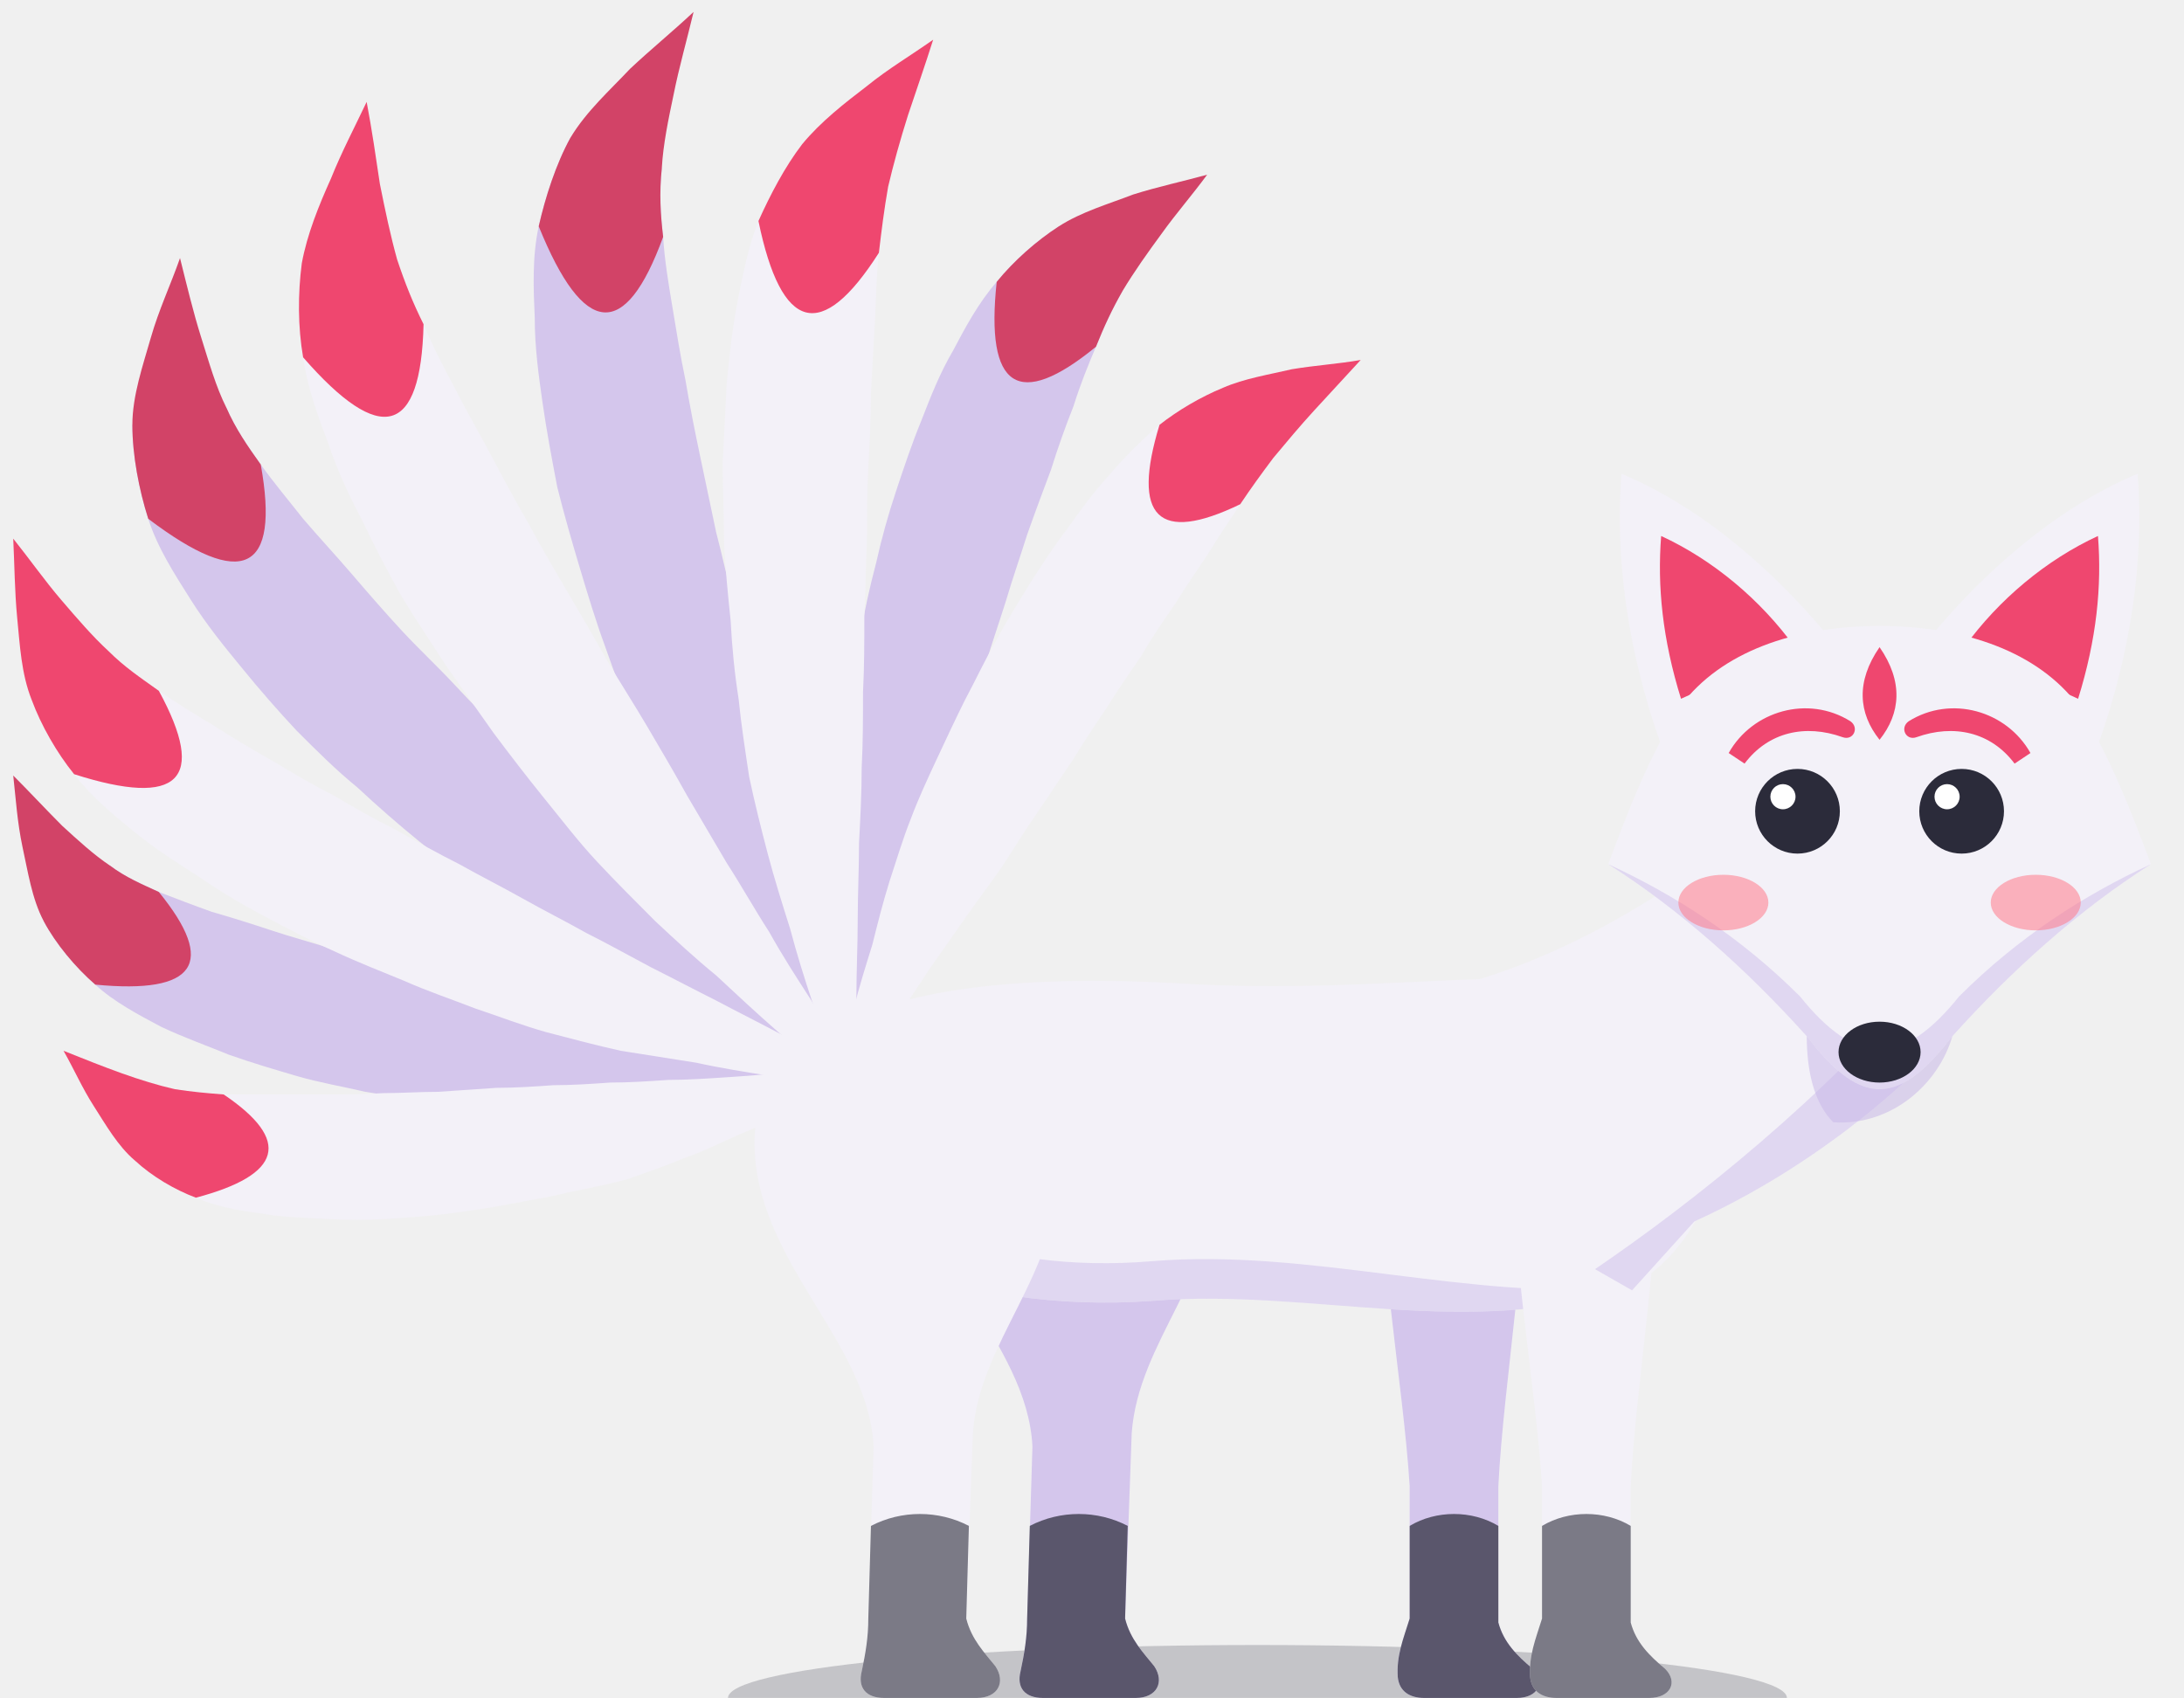
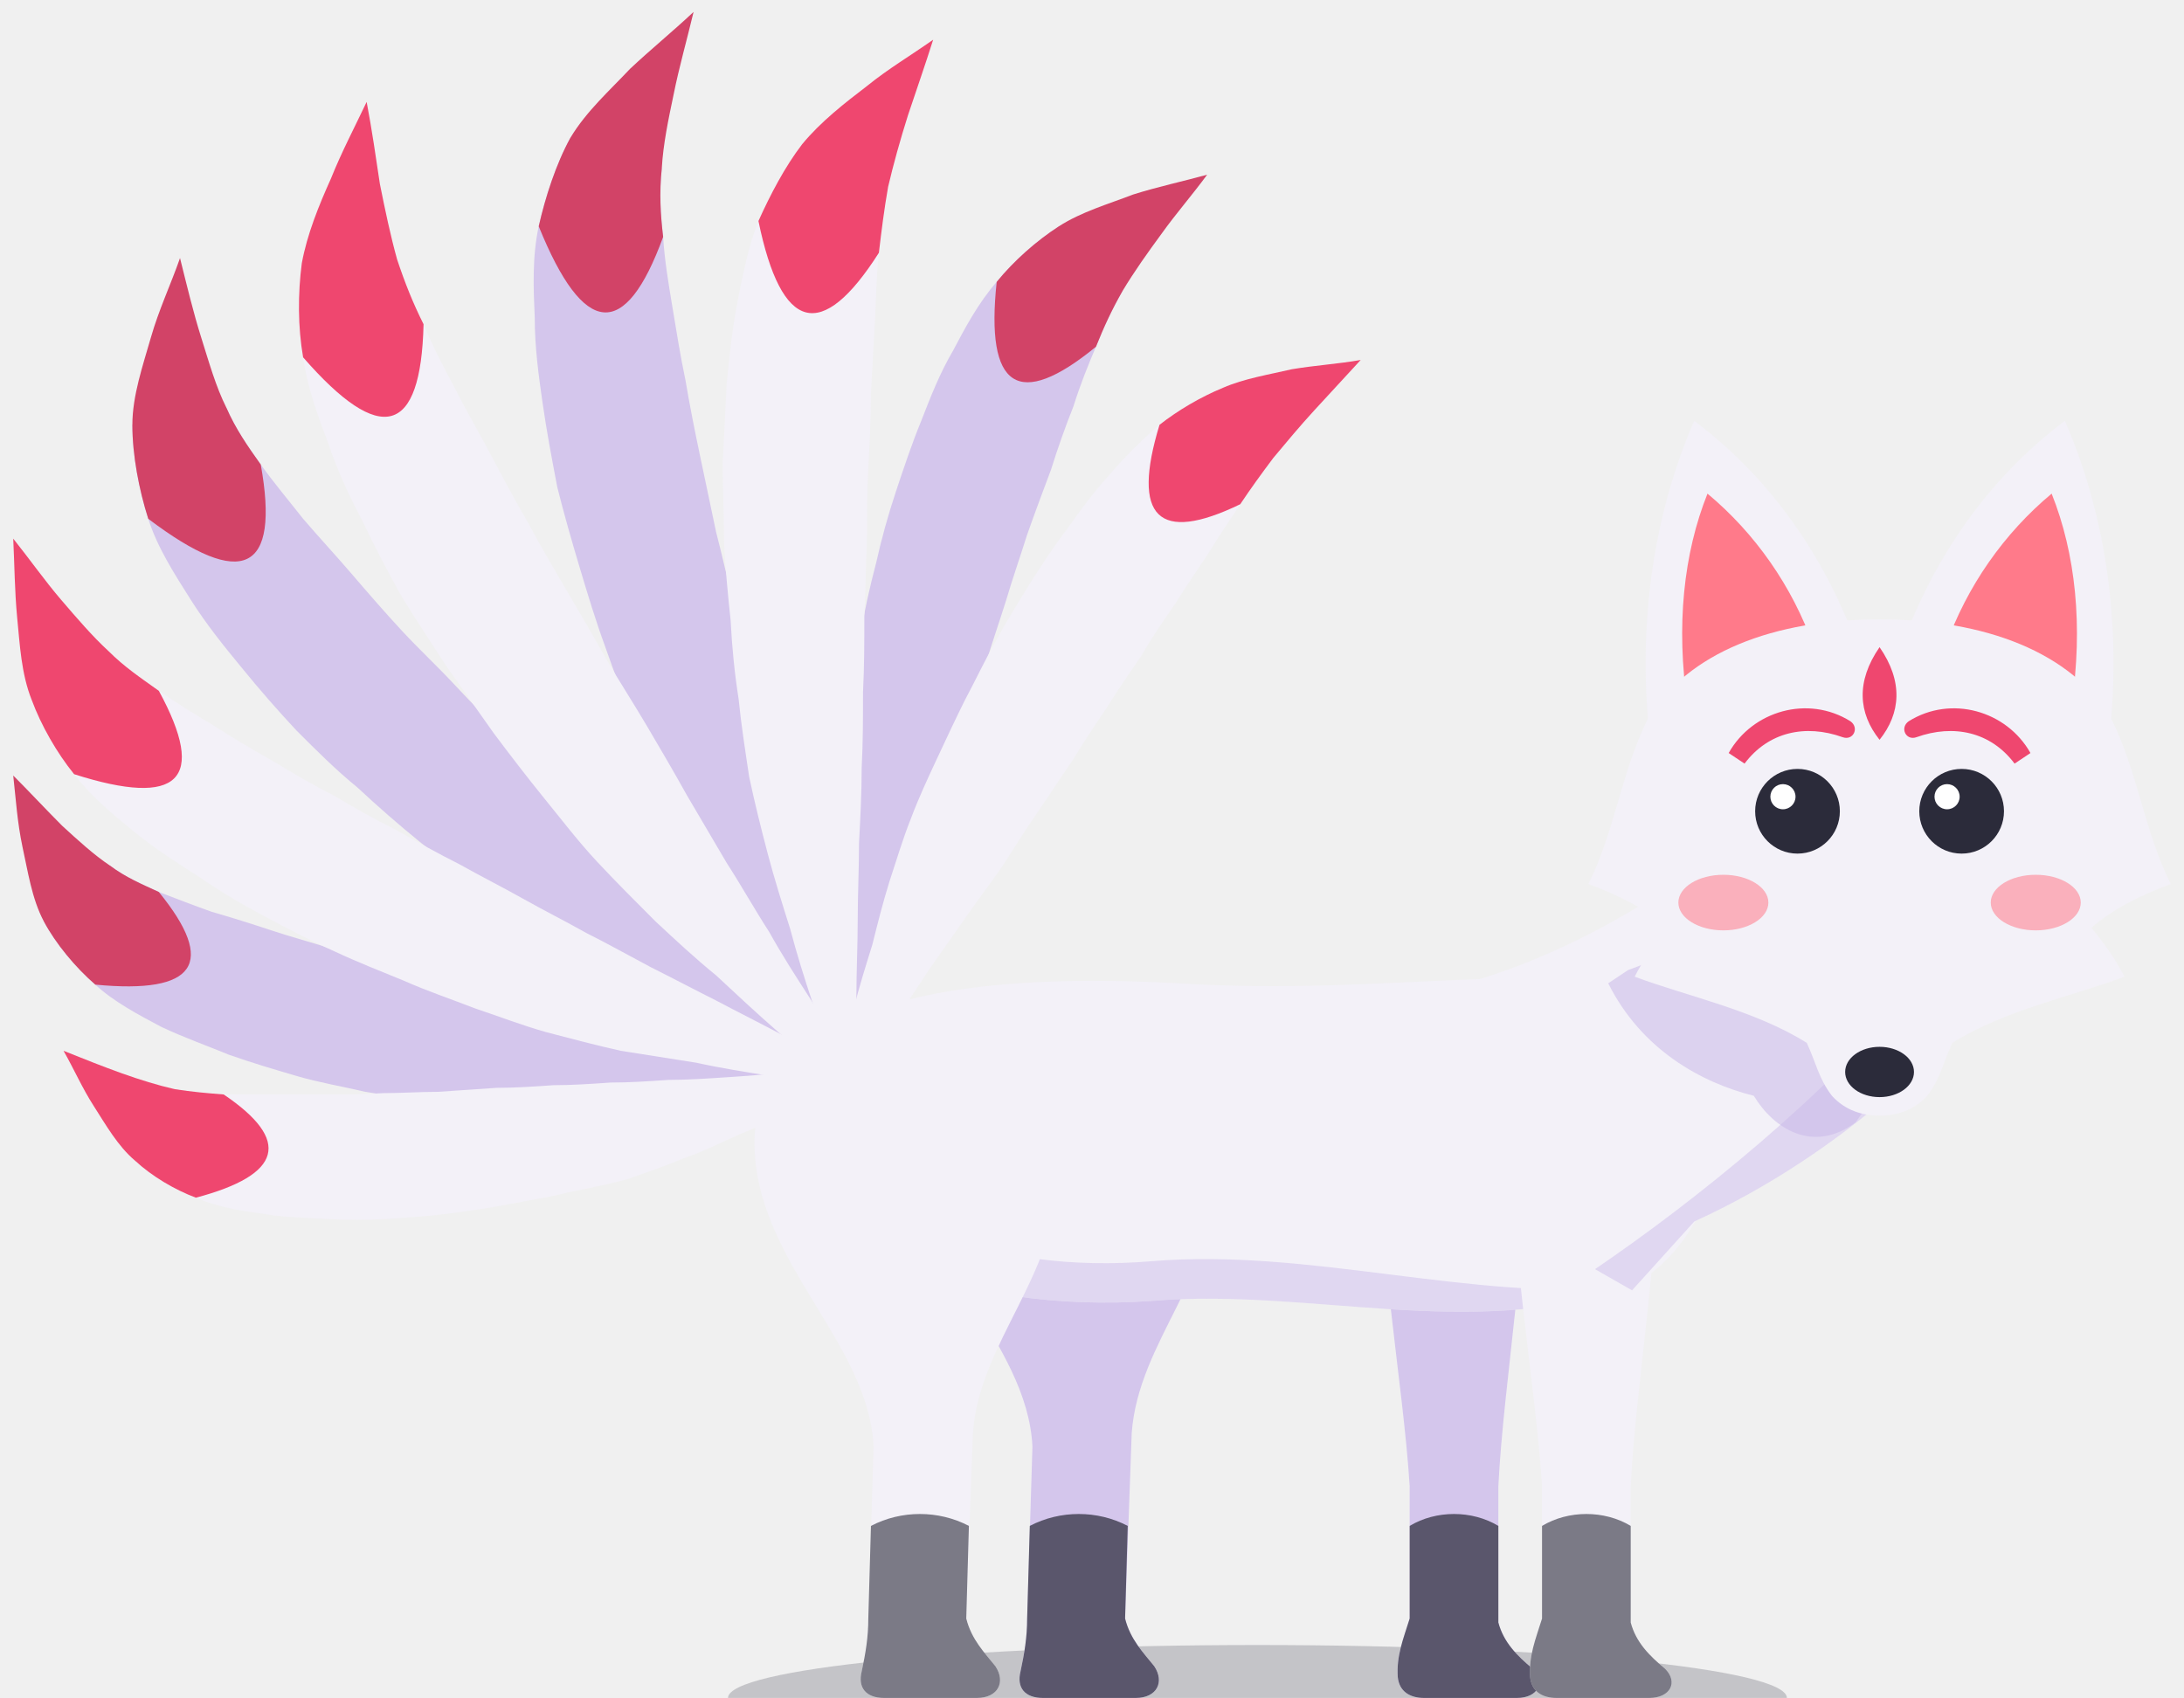
<svg xmlns="http://www.w3.org/2000/svg" viewBox="-7 -18.3 165 128.3">
  <path d="M48 110A40 4 0 0 1 128 110Z" fill="#2b2b3a" opacity="0.22" />
  <path d="M97 64C97 76 99 86 99.5 94L99.5 104C99 105.6 98.5 106.8 98.6 108.4C98.7 109.5 99.5 110 100.6 110L107.6 110C109.2 110 109.8 108.8 108.8 107.8C107.6 106.8 106.6 105.8 106.2 104.3L106.2 94C106.6 86 108.5 76 108.5 64Z" fill="#f3f1f8" />
  <path d="M97 64C97 76 99 86 99.5 94L99.5 104C99 105.6 98.5 106.8 98.6 108.4C98.7 109.5 99.5 110 100.6 110L107.6 110C109.2 110 109.8 108.8 108.8 107.8C107.6 106.8 106.6 105.8 106.2 104.3L106.2 94C106.6 86 108.5 76 108.5 64Z" fill="#c9b8e8" opacity="0.75" />
  <path d="M99.5 97C101.5 95.8 104.2 95.8 106.2 97L106.2 104.3C106.6 105.8 107.6 106.8 108.8 107.8C109.8 108.8 109.2 110 107.6 110L100.6 110C99.5 110 98.7 109.5 98.6 108.4C98.5 106.8 99 105.6 99.5 104Z" fill="#2b2b3a" opacity="0.72" />
  <path d="M62 68C62 56 84 58 85 70C85 78 79 83 78.5 90L78 104C78.4 105.6 79.4 106.6 80.2 107.6C81 108.8 80.4 110 78.8 110L71.8 110C70.4 110 69.8 109.2 70.1 108C70.4 106.6 70.6 105.4 70.6 104L71 91C70.6 83 62 77 62 68Z" fill="#f3f1f8" />
  <path d="M62 68C62 56 84 58 85 70C85 78 79 83 78.5 90L78 104C78.4 105.6 79.4 106.6 80.2 107.6C81 108.8 80.4 110 78.8 110L71.8 110C70.4 110 69.8 109.2 70.1 108C70.4 106.6 70.6 105.4 70.6 104L71 91C70.6 83 62 77 62 68Z" fill="#c9b8e8" opacity="0.75" />
  <path d="M70.8 97C73.1 95.8 75.9 95.8 78.2 97L78 104C78.4 105.6 79.4 106.6 80.2 107.6C81 108.8 80.4 110 78.8 110L71.8 110C70.4 110 69.8 109.2 70.1 108C70.4 106.6 70.6 105.4 70.6 104Z" fill="#2b2b3a" opacity="0.72" />
  <g>
    <g class="mythical-tail" style="transform-box: fill-box; transform-origin: 4.0% 97.3%">
      <path d="M56.8 64.9C57 64.9 57.3 64.3 57.7 63.1C58.2 61.9 58.7 59.6 59.2 57.8C59.7 56 60.3 54.3 60.8 52.6C61.4 50.8 61.9 49.1 62.5 47.4C63 45.7 63.6 44 64.1 42.3C64.7 40.6 65.2 38.9 65.8 37.2C66.3 35.5 66.8 33.8 67.4 32.1C67.9 30.4 68.5 28.7 69 27.1C69.5 25.4 70.1 23.7 70.6 22.1C71.2 20.4 71.8 18.8 72.4 17.2C72.9 15.6 73.5 13.9 74.1 12.4C74.6 10.8 75.2 9.3 75.8 7.9C76.4 6.4 77 5.1 77.8 3.7Q75.4 1.2 73 -1.2C71.3 -0.1 69.6 1.4 68.3 3C66.9 4.6 65.9 6.5 65 8.2C64 9.9 63.3 11.7 62.6 13.5C61.9 15.2 61.3 17 60.7 18.8C60.1 20.6 59.6 22.4 59.2 24.2C58.7 26.1 58.3 27.9 58 29.7C57.6 31.5 57.3 33.3 57 35.1C56.7 37 56.4 38.8 56.2 40.7C56 42.5 55.9 44.4 55.9 46.3C55.8 48.1 55.9 50 55.9 51.9C55.9 53.7 55.9 55.5 56 57.4C56 59.2 56.1 61.7 56.3 62.9C56.4 64.2 56.5 64.9 56.8 64.9Z" fill="#d4c6ec" />
      <path d="M75.8 7.9C76.4 6.4 77 5.1 77.8 3.7C78.7 2.2 79.7 0.8 80.8 -0.7C81.8 -2.1 83.1 -3.6 84.2 -5.1C82.4 -4.6 80.5 -4.2 78.6 -3.6C76.8 -2.9 74.7 -2.3 73 -1.2C71.3 -0.1 69.6 1.4 68.3 3Q67 15.1 75.8 7.9Z" fill="#d24367" />
    </g>
    <g class="mythical-tail" style="transform-box: fill-box; transform-origin: 95.9% 97.7%">
      <path d="M57.9 64.9C58.1 64.8 58 64 57.7 62.7C57.3 61.3 56.5 58.8 55.9 56.8C55.4 54.8 54.8 52.9 54.3 50.9C53.8 48.9 53.2 47 52.7 45C52.3 43.1 51.8 41.2 51.3 39.2C50.8 37.3 50.4 35.4 49.9 33.5C49.4 31.5 49 29.6 48.5 27.6C48 25.7 47.6 23.8 47.1 21.9C46.7 20 46.3 18.1 45.9 16.2C45.5 14.3 45.1 12.3 44.8 10.5C44.4 8.6 44.1 6.7 43.8 4.9C43.5 3.1 43.2 1.3 43.1 -0.4C42.9 -2.1 42.8 -3.7 43 -5.6Q39.6 -6.7 36.1 -7.9C35 -5.9 34.2 -3.4 33.7 -1.2C33.2 1.1 33.3 3.5 33.4 5.7C33.4 8 33.7 10.1 34 12.2C34.3 14.3 34.7 16.4 35.1 18.5C35.6 20.5 36.2 22.6 36.8 24.6C37.4 26.6 38 28.6 38.7 30.5C39.4 32.5 40.1 34.4 40.9 36.3C41.6 38.3 42.4 40.2 43.3 42.1C44.2 44 45.2 45.9 46.3 47.7C47.3 49.5 48.4 51.2 49.5 53C50.6 54.7 51.7 56.5 52.8 58.2C53.9 60 55.5 62.2 56.3 63.3C57.2 64.4 57.7 65 57.9 64.9Z" fill="#d4c6ec" />
      <path d="M43.1 -0.4C42.9 -2.1 42.8 -3.7 43 -5.6C43.1 -7.4 43.5 -9.3 43.9 -11.2C44.3 -13.2 44.9 -15.3 45.4 -17.4C43.8 -15.9 42.2 -14.6 40.6 -13.1C39.1 -11.5 37.3 -9.9 36.1 -7.9C35 -5.9 34.2 -3.4 33.7 -1.2Q38.8 11.4 43.1 -0.4Z" fill="#d24367" />
    </g>
    <g class="mythical-tail" style="transform-box: fill-box; transform-origin: 96.8% 98.1%">
      <path d="M58.8 64.1C58.9 63.9 58.4 63.3 57.4 62.4C56.4 61.4 54.4 59.7 52.9 58.4C51.4 57 49.9 55.6 48.4 54.3C47 52.9 45.5 51.5 44.1 50.1C42.6 48.7 41.2 47.4 39.9 46C38.5 44.6 37.1 43.3 35.7 41.9C34.3 40.5 32.9 39.1 31.5 37.7C30.1 36.3 28.7 34.9 27.4 33.5C26.1 32.1 24.7 30.8 23.4 29.4C22.1 28 20.8 26.5 19.6 25.1C18.4 23.7 17.1 22.3 15.9 20.9C14.8 19.5 13.7 18.2 12.7 16.8C11.7 15.4 10.8 14.1 10.1 12.5Q6.6 13.2 3 13.8C3 16.1 3.5 18.7 4.2 20.9C4.9 23.1 6.2 25.1 7.4 27C8.6 28.9 9.9 30.5 11.3 32.2C12.6 33.8 14 35.4 15.4 36.9C16.9 38.4 18.4 39.9 20 41.2C21.5 42.6 23.1 44 24.7 45.3C26.3 46.6 27.9 47.8 29.5 49.1C31.2 50.3 32.8 51.5 34.6 52.7C36.3 53.8 38.1 54.8 40 55.8C41.8 56.8 43.6 57.6 45.5 58.5C47.3 59.4 49.1 60.4 51 61.2C52.8 62.1 55.3 63.1 56.6 63.6C57.9 64.1 58.6 64.3 58.8 64.1Z" fill="#d4c6ec" />
      <path d="M12.7 16.8C11.7 15.4 10.8 14.1 10.1 12.5C9.3 10.9 8.8 9.1 8.2 7.2C7.6 5.3 7.1 3.2 6.6 1.2C5.9 3.2 5 5.1 4.4 7.2C3.8 9.3 3 11.6 3 13.8C3 16.1 3.5 18.7 4.2 20.9Q14.9 29 12.7 16.8Z" fill="#d24367" />
    </g>
    <g class="mythical-tail" style="transform-box: fill-box; transform-origin: 97.2% 88.7%">
      <path d="M58.8 63C58.8 62.8 58.1 62.5 57 62.3C55.9 62 53.6 61.7 51.9 61.4C50.3 61.1 48.6 60.8 46.9 60.4C45.3 60.1 43.6 59.7 42 59.3C40.3 59 38.8 58.6 37.1 58.2C35.5 57.8 34 57.4 32.3 57C30.7 56.6 29.1 56.2 27.5 55.9C25.9 55.5 24.3 55.1 22.7 54.6C21.1 54.2 19.6 53.8 18.1 53.4C16.5 52.9 15 52.5 13.5 52C12 51.5 10.4 51 9 50.6C7.6 50.1 6.3 49.6 5 49.1C3.7 48.5 2.5 48 1.3 47.1Q-1.2 49.2 -3.7 51.3C-2.8 53 -1.3 54.8 0.2 56.1C1.6 57.4 3.5 58.4 5.2 59.3C6.9 60.1 8.6 60.7 10.3 61.4C12 62 13.7 62.5 15.4 63C17.1 63.5 18.9 63.8 20.6 64.2C22.3 64.5 24.1 64.7 25.8 65C27.5 65.2 29.2 65.4 31 65.5C32.7 65.7 34.5 65.9 36.2 65.9C38 65.9 39.8 65.8 41.5 65.7C43.3 65.6 45 65.3 46.7 65.1C48.4 64.9 50.2 64.8 51.9 64.6C53.6 64.3 55.8 64 57 63.7C58.1 63.5 58.8 63.3 58.8 63Z" fill="#d4c6ec" />
      <path d="M5 49.1C3.7 48.5 2.5 48 1.3 47.1C0.1 46.3 -1.1 45.2 -2.3 44.1C-3.5 42.9 -4.8 41.5 -6 40.3C-5.8 42.1 -5.7 43.8 -5.3 45.7C-4.9 47.5 -4.6 49.6 -3.7 51.3C-2.8 53 -1.3 54.8 0.2 56.1Q11.6 57.2 5 49.1Z" fill="#d24367" />
    </g>
    <g class="mythical-tail" style="transform-box: fill-box; transform-origin: 2.1% 97.1%">
      <path d="M56.3 64.6C56.5 64.7 57 64.2 57.7 63.3C58.4 62.4 59.5 60.5 60.4 59.2C61.3 57.8 62.2 56.5 63.1 55.1C64 53.8 65 52.4 65.9 51.1C66.8 49.8 67.8 48.5 68.7 47.2C69.6 45.8 70.4 44.5 71.3 43.2C72.2 41.9 73.1 40.5 74 39.2C74.8 37.9 75.7 36.5 76.6 35.2C77.4 33.9 78.3 32.6 79.2 31.3C80 29.9 80.9 28.6 81.8 27.3C82.6 26 83.5 24.7 84.3 23.5C85.1 22.2 85.9 21 86.7 19.8C87.5 18.6 88.3 17.5 89.2 16.3Q87.3 13.6 85.4 11C83.7 11.7 82 12.7 80.6 13.8C79.2 15 77.9 16.3 76.8 17.6C75.6 18.9 74.6 20.3 73.6 21.7C72.6 23 71.7 24.4 70.8 25.8C69.9 27.3 69 28.7 68.2 30.2C67.4 31.6 66.7 33.1 65.9 34.6C65.2 36 64.5 37.5 63.8 39C63.1 40.5 62.4 42 61.8 43.6C61.2 45.1 60.7 46.8 60.2 48.3C59.7 49.9 59.3 51.5 58.9 53.1C58.4 54.7 57.9 56.3 57.5 57.9C57.1 59.5 56.5 61.6 56.3 62.7C56.1 63.8 56.1 64.5 56.3 64.6Z" fill="#f3f1f8" />
      <path d="M86.7 19.8C87.5 18.6 88.3 17.5 89.2 16.3C90.2 15.1 91.2 13.9 92.3 12.7C93.4 11.5 94.6 10.2 95.8 8.9C94.1 9.2 92.4 9.3 90.6 9.6C88.9 10 87 10.3 85.4 11C83.7 11.7 82 12.7 80.6 13.8Q77.4 24.3 86.7 19.8Z" fill="#ef476f" />
    </g>
    <g class="mythical-tail" style="transform-box: fill-box; transform-origin: 59.1% 97.5%">
      <path d="M57.3 65C57.6 65 57.7 64.2 57.7 62.9C57.8 61.5 57.7 59 57.7 57C57.7 55.1 57.8 53.1 57.8 51.2C57.8 49.3 57.9 47.3 57.9 45.4C58 43.5 58.1 41.6 58.1 39.7C58.2 37.8 58.2 35.9 58.2 34C58.3 32.1 58.3 30.2 58.3 28.3C58.4 26.4 58.4 24.5 58.5 22.6C58.5 20.7 58.5 18.9 58.6 17C58.7 15.2 58.8 13.3 58.8 11.4C58.9 9.6 59 7.8 59.1 6C59.2 4.2 59.2 2.5 59.4 0.8C59.6 -0.9 59.8 -2.5 60.1 -4.2Q56.9 -5.8 53.6 -7.4C52.3 -5.7 51.2 -3.6 50.3 -1.6C49.5 0.4 49.1 2.6 48.7 4.6C48.3 6.7 48.1 8.7 47.9 10.7C47.8 12.7 47.7 14.7 47.6 16.7C47.6 18.7 47.7 20.7 47.7 22.7C47.8 24.7 48 26.7 48.2 28.6C48.3 30.6 48.5 32.6 48.8 34.5C49 36.5 49.3 38.4 49.6 40.4C50 42.3 50.5 44.3 51 46.2C51.5 48.1 52.1 50 52.7 51.9C53.2 53.8 53.8 55.7 54.4 57.5C55 59.4 55.8 61.9 56.3 63.1C56.8 64.4 57.1 65 57.3 65Z" fill="#f3f1f8" />
      <path d="M59.4 0.8C59.6 -0.9 59.8 -2.5 60.1 -4.2C60.5 -5.9 61 -7.7 61.6 -9.6C62.2 -11.4 62.9 -13.4 63.5 -15.3C61.8 -14.1 60.1 -13.1 58.5 -11.8C56.8 -10.5 55 -9.1 53.6 -7.4C52.3 -5.7 51.2 -3.6 50.3 -1.6Q52.9 11 59.4 0.8Z" fill="#ef476f" />
    </g>
    <g class="mythical-tail" style="transform-box: fill-box; transform-origin: 96.6% 97.8%">
      <path d="M58.4 64.6C58.6 64.4 58.3 63.7 57.6 62.5C56.9 61.3 55.3 59.1 54.3 57.3C53.2 55.6 52.1 53.9 51.1 52.1C50 50.4 49 48.6 47.9 46.9C46.9 45.2 45.9 43.5 44.9 41.8C43.9 40 42.9 38.3 41.9 36.6C40.9 34.9 39.8 33.2 38.8 31.5C37.8 29.7 36.8 28 35.8 26.3C34.8 24.6 33.8 22.9 32.9 21.2C31.9 19.5 31 17.8 30.1 16.1C29.2 14.4 28.2 12.7 27.4 11.1C26.5 9.4 25.7 7.9 25 6.2C24.2 4.6 23.6 3.1 23 1.3Q19.4 1.5 15.8 1.6C15.5 3.9 15.5 6.4 15.9 8.7C16.2 10.9 17 13.1 17.8 15.2C18.5 17.3 19.4 19.2 20.4 21.1C21.3 23 22.3 24.9 23.3 26.7C24.4 28.5 25.6 30.3 26.7 32C27.9 33.7 29.1 35.4 30.3 37.1C31.5 38.7 32.8 40.4 34.1 42C35.4 43.6 36.7 45.3 38.1 46.8C39.5 48.3 41 49.8 42.5 51.3C44 52.7 45.5 54.1 47.1 55.4C48.6 56.8 50.1 58.2 51.7 59.6C53.2 60.9 55.3 62.7 56.4 63.5C57.6 64.3 58.2 64.8 58.4 64.6Z" fill="#f3f1f8" />
      <path d="M25 6.2C24.2 4.6 23.6 3.1 23 1.3C22.5 -0.5 22.1 -2.4 21.7 -4.4C21.4 -6.4 21.1 -8.5 20.7 -10.6C19.8 -8.7 18.8 -6.8 18 -4.8C17.1 -2.8 16.2 -0.6 15.8 1.6C15.5 3.9 15.5 6.4 15.9 8.7Q24.7 18.8 25 6.2Z" fill="#ef476f" />
    </g>
    <g class="mythical-tail" style="transform-box: fill-box; transform-origin: 97.1% 98.1%">
      <path d="M58.9 63.6C58.9 63.3 58.3 62.9 57.2 62.3C56.1 61.7 53.8 60.7 52.1 59.9C50.4 59 48.8 58.2 47.1 57.3C45.5 56.5 43.8 55.6 42.2 54.8C40.5 53.9 38.9 53 37.3 52.2C35.7 51.3 34.1 50.5 32.5 49.6C30.9 48.7 29.3 47.9 27.7 47C26.1 46.2 24.5 45.3 22.9 44.4C21.3 43.6 19.7 42.7 18.2 41.8C16.6 41 15.1 40.1 13.6 39.2C12 38.3 10.5 37.4 9.1 36.5C7.6 35.6 6.3 34.8 5 33.9C3.6 32.9 2.4 32.1 1.2 30.9Q-1.7 32.7 -4.6 34.6C-3.9 36.5 -2.7 38.6 -1.4 40.2C-0.1 41.9 1.6 43.3 3.2 44.6C4.8 45.9 6.4 46.9 8.1 48C9.7 49.1 11.4 50.1 13.1 51C14.8 51.9 16.5 52.8 18.3 53.6C20 54.4 21.8 55.1 23.5 55.8C25.3 56.6 27.1 57.2 28.9 57.9C30.7 58.5 32.5 59.2 34.3 59.7C36.2 60.2 38.1 60.7 39.9 61.1C41.8 61.4 43.7 61.7 45.6 62C47.4 62.4 49.3 62.7 51.2 63C53 63.3 55.5 63.6 56.8 63.7C58.1 63.8 58.8 63.8 58.9 63.6Z" fill="#f3f1f8" />
      <path d="M5 33.9C3.6 32.9 2.4 32.1 1.2 30.9C0 29.8 -1.2 28.4 -2.4 27C-3.6 25.6 -4.8 23.9 -6 22.4C-5.9 24.4 -5.9 26.3 -5.7 28.4C-5.5 30.4 -5.4 32.6 -4.6 34.6C-3.9 36.5 -2.7 38.6 -1.4 40.2Q10.5 44 5 33.9Z" fill="#ef476f" />
    </g>
    <g class="mythical-tail" style="transform-box: fill-box; transform-origin: 97.5% 14.9%">
      <path d="M58.5 62.6C58.4 62.3 57.8 62.3 56.8 62.3C55.8 62.3 53.8 62.6 52.3 62.7C50.9 62.9 49.4 63 47.9 63.1C46.4 63.2 44.9 63.3 43.5 63.3C42 63.4 40.6 63.5 39.1 63.5C37.7 63.6 36.2 63.7 34.8 63.7C33.4 63.8 31.9 63.9 30.5 63.9C29 64 27.6 64.1 26.1 64.2C24.7 64.2 23.3 64.3 21.9 64.3C20.5 64.4 19.1 64.4 17.7 64.4C16.3 64.4 14.9 64.4 13.6 64.4C12.3 64.4 11.1 64.4 9.9 64.4C8.6 64.3 7.5 64.2 6.2 64Q4.7 66.7 3.2 69.4C4.5 70.6 6.2 71.6 7.8 72.2C9.4 72.9 11.2 73.2 12.8 73.4C14.4 73.7 16 73.7 17.6 73.8C19.2 73.9 20.7 73.9 22.3 73.8C23.8 73.7 25.4 73.6 26.9 73.4C28.4 73.2 29.9 73 31.4 72.7C32.9 72.4 34.4 72.2 35.9 71.8C37.4 71.5 38.9 71.2 40.4 70.8C41.8 70.3 43.3 69.8 44.7 69.2C46.2 68.7 47.5 68 48.9 67.4C50.3 66.8 51.7 66.3 53.1 65.7C54.5 65 56.3 64.2 57.2 63.7C58.1 63.2 58.6 62.8 58.5 62.6Z" fill="#f3f1f8" />
      <path d="M9.9 64.4C8.6 64.3 7.5 64.2 6.2 64C4.9 63.7 3.6 63.3 2.2 62.8C0.8 62.3 -0.7 61.7 -2.2 61.1C-1.4 62.5 -0.8 63.9 0.1 65.3C1 66.7 1.9 68.3 3.2 69.4C4.5 70.6 6.2 71.6 7.8 72.2Q17.6 69.6 9.9 64.4Z" fill="#ef476f" />
    </g>
  </g>
  <path d="M52 66C52 58 64 55 82 56C98 57 110 54 118 57C126 61 124 75 116 79C104 83 92 79 80 80C66 81 52 76 52 66Z" fill="#f3f1f8" />
  <path d="M52 66C52 76 66 81 80 80C92 79 104 83 116 79C104 80 92 76 80 77C68 78 58 74 52 66Z" fill="#c9b8e8" opacity="0.45" />
  <path d="M50 68C50 56 72 58 73 70C73 78 67 83 66.5 90L66 104C66.4 105.6 67.4 106.6 68.2 107.6C69 108.8 68.4 110 66.8 110L59.8 110C58.4 110 57.8 109.2 58.1 108C58.4 106.6 58.6 105.4 58.6 104L59 91C58.6 83 50 77 50 68Z" fill="#f3f1f8" />
  <path d="M58.8 97C61.1 95.8 63.9 95.8 66.2 97L66 104C66.4 105.6 67.4 106.6 68.2 107.6C69 108.8 68.4 110 66.8 110L59.8 110C58.4 110 57.8 109.2 58.1 108C58.4 106.6 58.6 105.4 58.6 104Z" fill="#2b2b3a" opacity="0.6" />
  <path d="M107 64C107 76 109 86 109.5 94L109.5 104C109 105.6 108.5 106.8 108.6 108.4C108.7 109.5 109.5 110 110.6 110L117.6 110C119.2 110 119.8 108.8 118.8 107.8C117.6 106.8 116.6 105.8 116.2 104.3L116.2 94C116.6 86 118.5 76 118.5 64Z" fill="#f3f1f8" />
  <path d="M109.5 97C111.5 95.8 114.2 95.8 116.2 97L116.2 104.3C116.6 105.8 117.6 106.8 118.8 107.8C119.8 108.8 119.2 110 117.6 110L110.6 110C109.5 110 108.7 109.5 108.6 108.4C108.5 106.8 109 105.6 109.5 104Z" fill="#2b2b3a" opacity="0.6" />
  <path d="M96 57.5C106 56.5 115 52 123 46L141 46L146 52C142 60 132 69 121 74L116.3 79.2L104 72Z" fill="#f3f1f8" />
  <path d="M146 52C142 60 132 69 121 74L116.3 79.2L113.5 77.6C121 72.5 131 64.5 138.5 55.5Z" fill="#c9b8e8" opacity="0.45" />
-   <g class="part-ears" style="transform-box: fill-box; transform-origin: 50% 95%">
-     <path d="M118.5 38C116 31 115 24 115.5 17.5C121.5 20 127.5 25 132.5 31.5Z" fill="#f3f1f8" />
-     <path d="M151.5 38C154 31 155 24 154.5 17.5C148.5 20 142.5 25 137.5 31.5Z" fill="#f3f1f8" />
-     <path d="M120 34.5C118.6 30 118.2 26 118.5 22.2C122.4 24 126 27 128.6 30.6Z" fill="#ef476f" />
-     <path d="M150 34.5C151.4 30 151.8 26 151.5 22.2C147.6 24 144 27 141.4 30.6Z" fill="#ef476f" />
+   <g class="part-ears" style="transform-box: fill-box; transform-origin: 50% 88%">
+     <path d="M118 40C116.5 31 117.5 21.5 121 13.5C127 18 131.5 24.5 134 32.5Z" fill="#f3f1f8" />
+     <path d="M152 40C153.5 31 152.5 21.5 149 13.5C143 18 138.5 24.5 136 32.5Z" fill="#f3f1f8" />
+     <path d="M120.5 35C119.6 29 120.2 23.5 122 19C125.6 22 128.4 26 130 30.5Z" fill="#ff7a8a" />
+     <path d="M149.5 35C150.4 29 149.8 23.5 148 19C144.4 22 141.6 26 140 30.5Z" fill="#ff7a8a" />
  </g>
-   <path d="M135 29C141.5 29 147 31 150 35C152.5 39 154 43 155.5 47C150 50.5 145 55 140.5 60C138.8 62.2 137 64 135 64C133 64 131.2 62.2 129.5 60C125 55 120 50.5 114.5 47C116 43 117.5 39 120 35C123 31 128.5 29 135 29Z" fill="#f3f1f8" />
-   <path d="M129.5 60C131.2 62.2 133 64 135 64C137 64 138.8 62.2 140.5 60C139.5 63.5 136 66.8 131.5 66.5C130 65 129.5 62.5 129.5 60Z" fill="#c9b8e8" opacity="0.55" />
-   <path d="M114.5 47C120 50.5 125 55 129.5 60C131.2 62.2 133 64 135 64C137 64 138.8 62.2 140.5 60C145 55 150 50.5 155.5 47C150.5 49.3 145.5 52.5 141 57C139 59.5 137 61 135 61C133 61 131 59.5 129 57C124.5 52.5 119.5 49.3 114.5 47Z" fill="#c9b8e8" opacity="0.45" />
+   <path d="M116 55L124 52L137 61L133.2 66.5C130 68.9 127 67 125.5 64.5C121.5 63.5 117 61 114.5 56Z" fill="#c9b8e8" opacity="0.55" />
+   <path d="M135 28.5C143 28.5 149.5 31 152.5 36C154.5 40 155 44.5 157 48.5C154.8 49.3 152.6 50.4 151 51.8C152 53 152.9 54.3 153.5 55.5C149.5 57 144.5 58 140.5 60.5C139.8 62 139.6 63.2 138.6 64.5C137.6 65.6 136.3 66 135 66C133.7 66 132.4 65.6 131.4 64.5C130.4 63.2 130.2 62 129.5 60.5C125.5 58 120.5 57 116.5 55.5C117.1 54.3 118 53 119 51.8C117.4 50.4 115.2 49.3 113 48.5C115 44.5 115.5 40 117.5 36C120.5 31 127 28.5 135 28.5Z" fill="#f3f1f8" />
  <path d="M123.6 38.6C125.4 35.4 129.6 34.2 132.8 36.2C133.5 36.7 133 37.7 132.2 37.4C129.4 36.4 126.6 37 124.8 39.4Z" fill="#ef476f" />
  <path d="M146.4 38.6C144.6 35.4 140.4 34.2 137.2 36.2C136.5 36.7 137 37.7 137.8 37.4C140.6 36.4 143.4 37 145.2 39.4Z" fill="#ef476f" />
  <path d="M135 37.6C133.4 35.6 133.2 33.2 135 30.6C136.8 33.2 136.6 35.6 135 37.6Z" fill="#ef476f" />
-   <ellipse cx="135" cy="61.2" rx="3.1" ry="2.3" fill="#2b2b3a" />
+   <ellipse cx="135" cy="62.7" rx="2.6" ry="1.9" fill="#2b2b3a" />
  <circle cx="128.8" cy="43" r="3.2" fill="#2b2b3a" />
  <circle cx="141.2" cy="43" r="3.2" fill="#2b2b3a" />
  <circle cx="127.7" cy="41.9" r="0.95" fill="#ffffff" />
  <circle cx="140.1" cy="41.9" r="0.95" fill="#ffffff" />
  <ellipse cx="123.2" cy="49.9" rx="3.4" ry="2.1" fill="#ff7a8a" opacity="0.55" />
  <ellipse cx="146.8" cy="49.9" rx="3.4" ry="2.1" fill="#ff7a8a" opacity="0.55" />
</svg>
